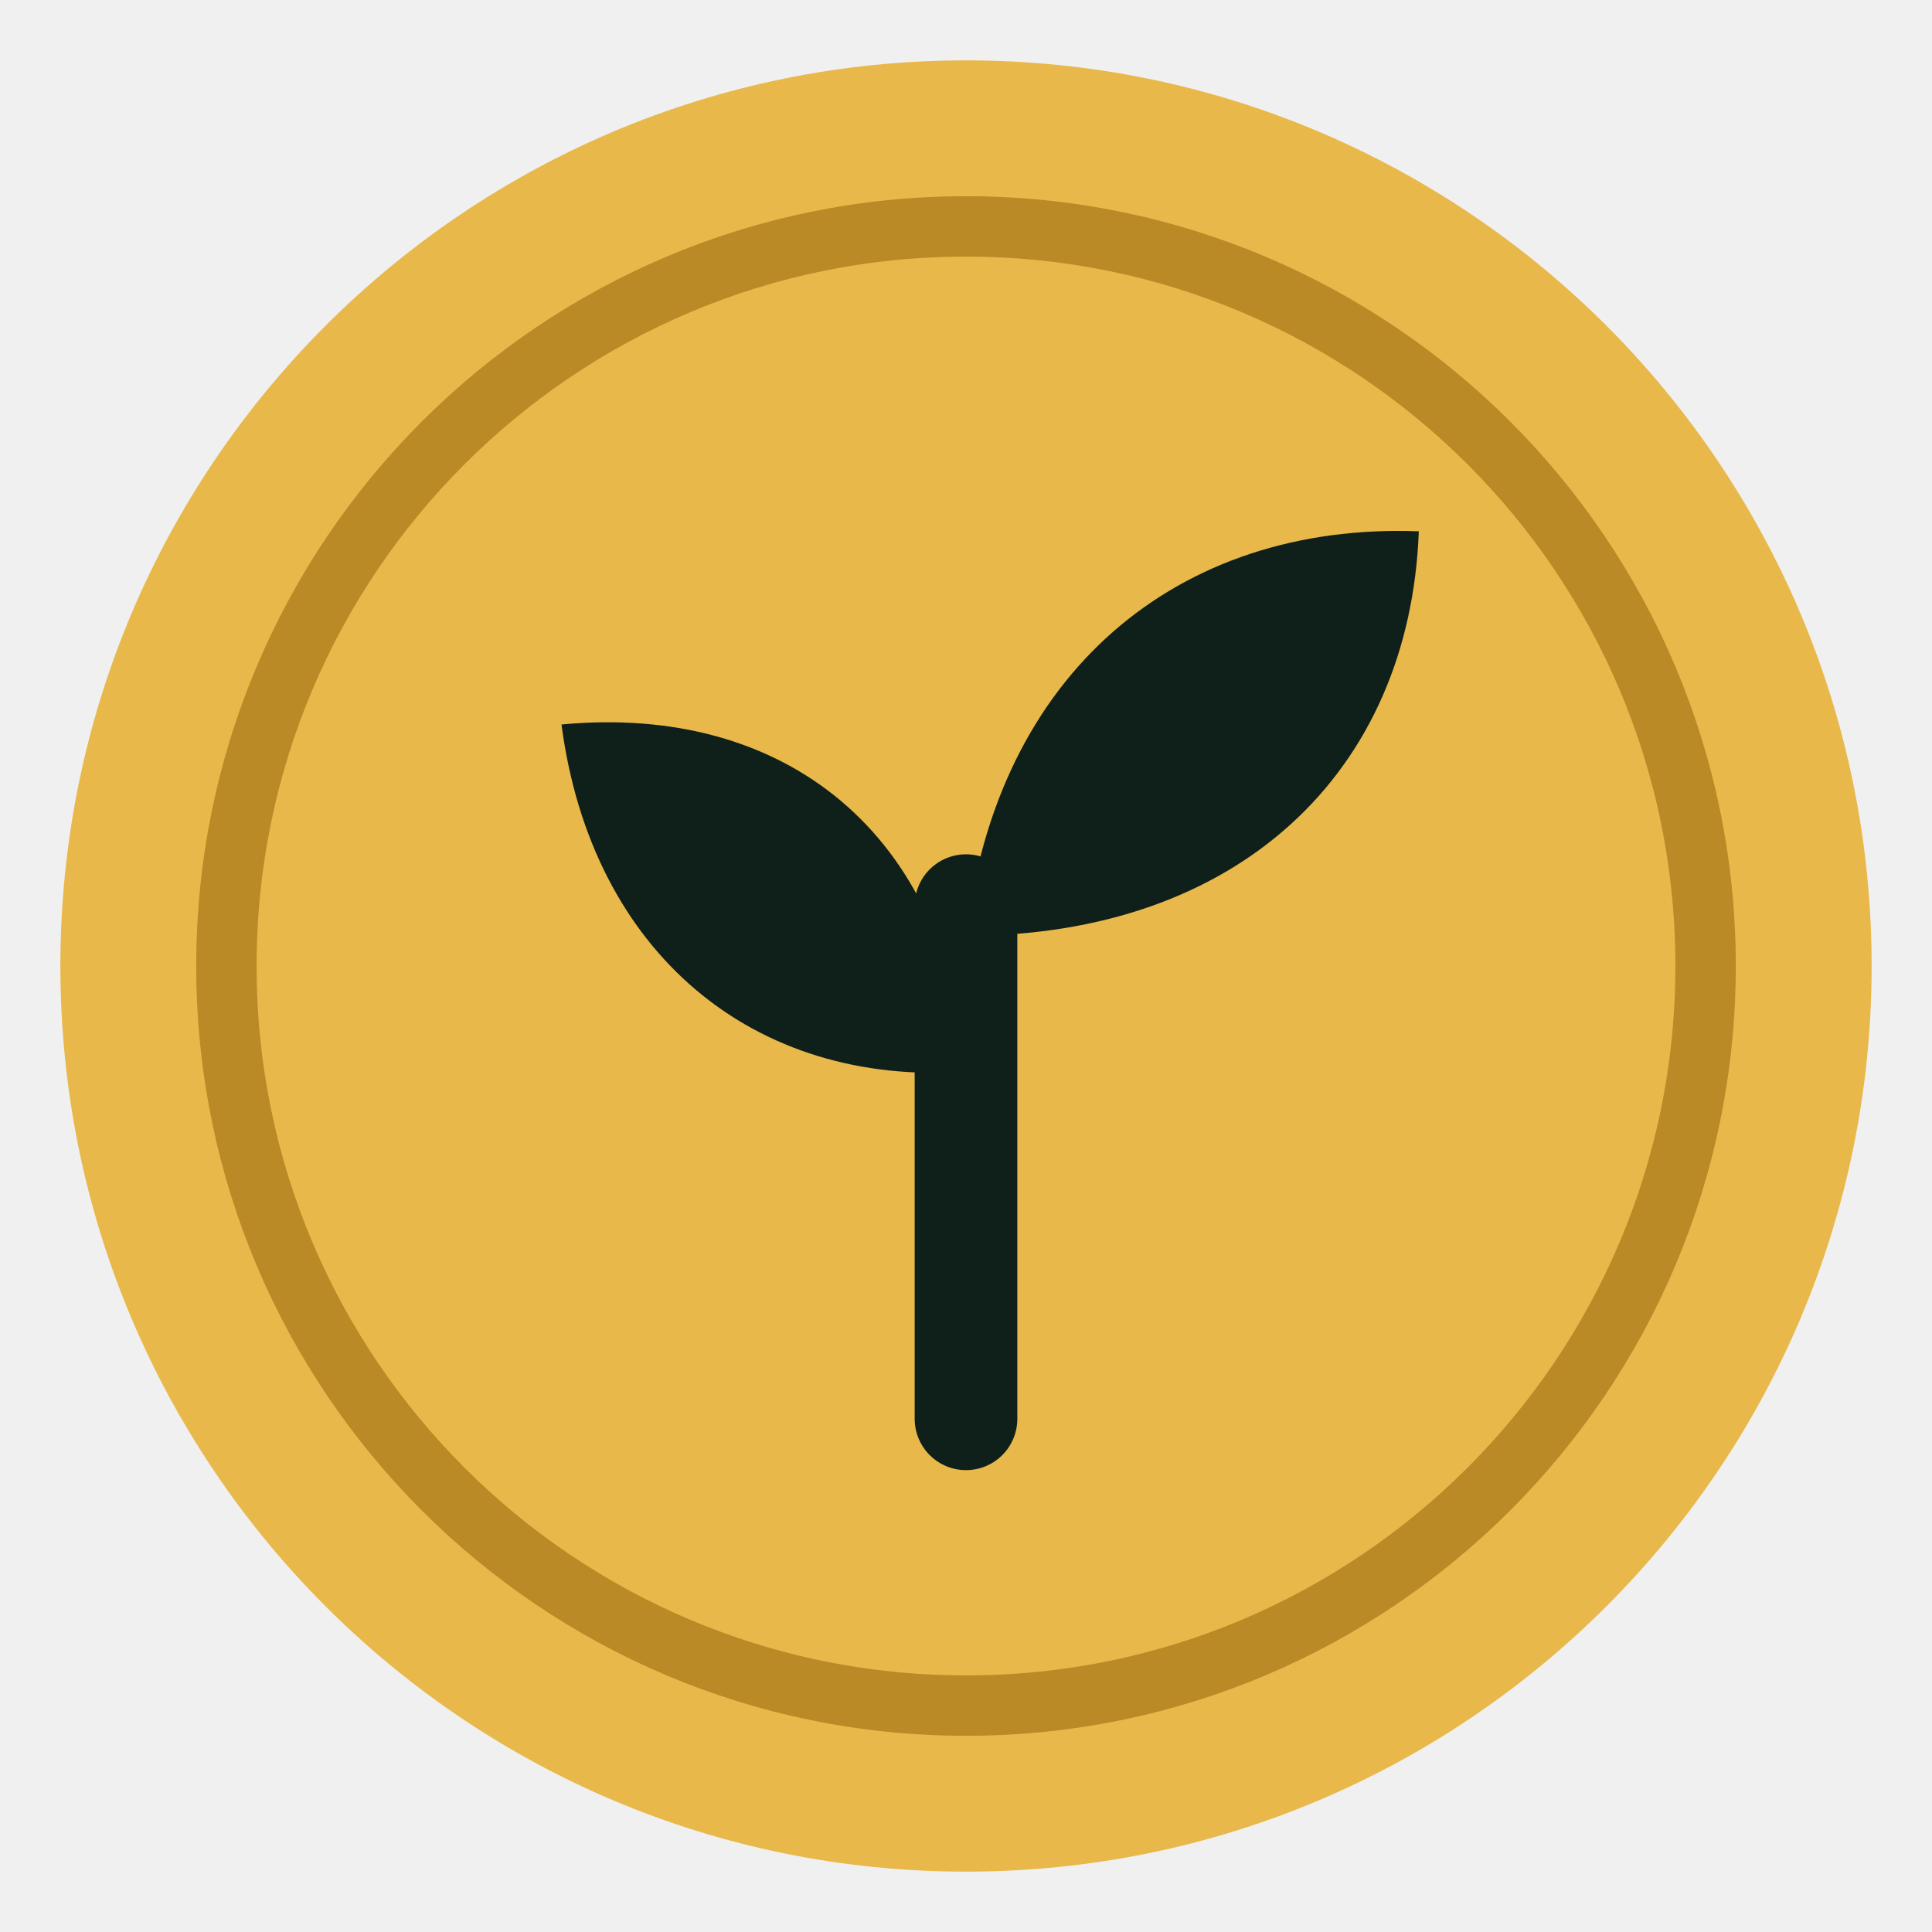
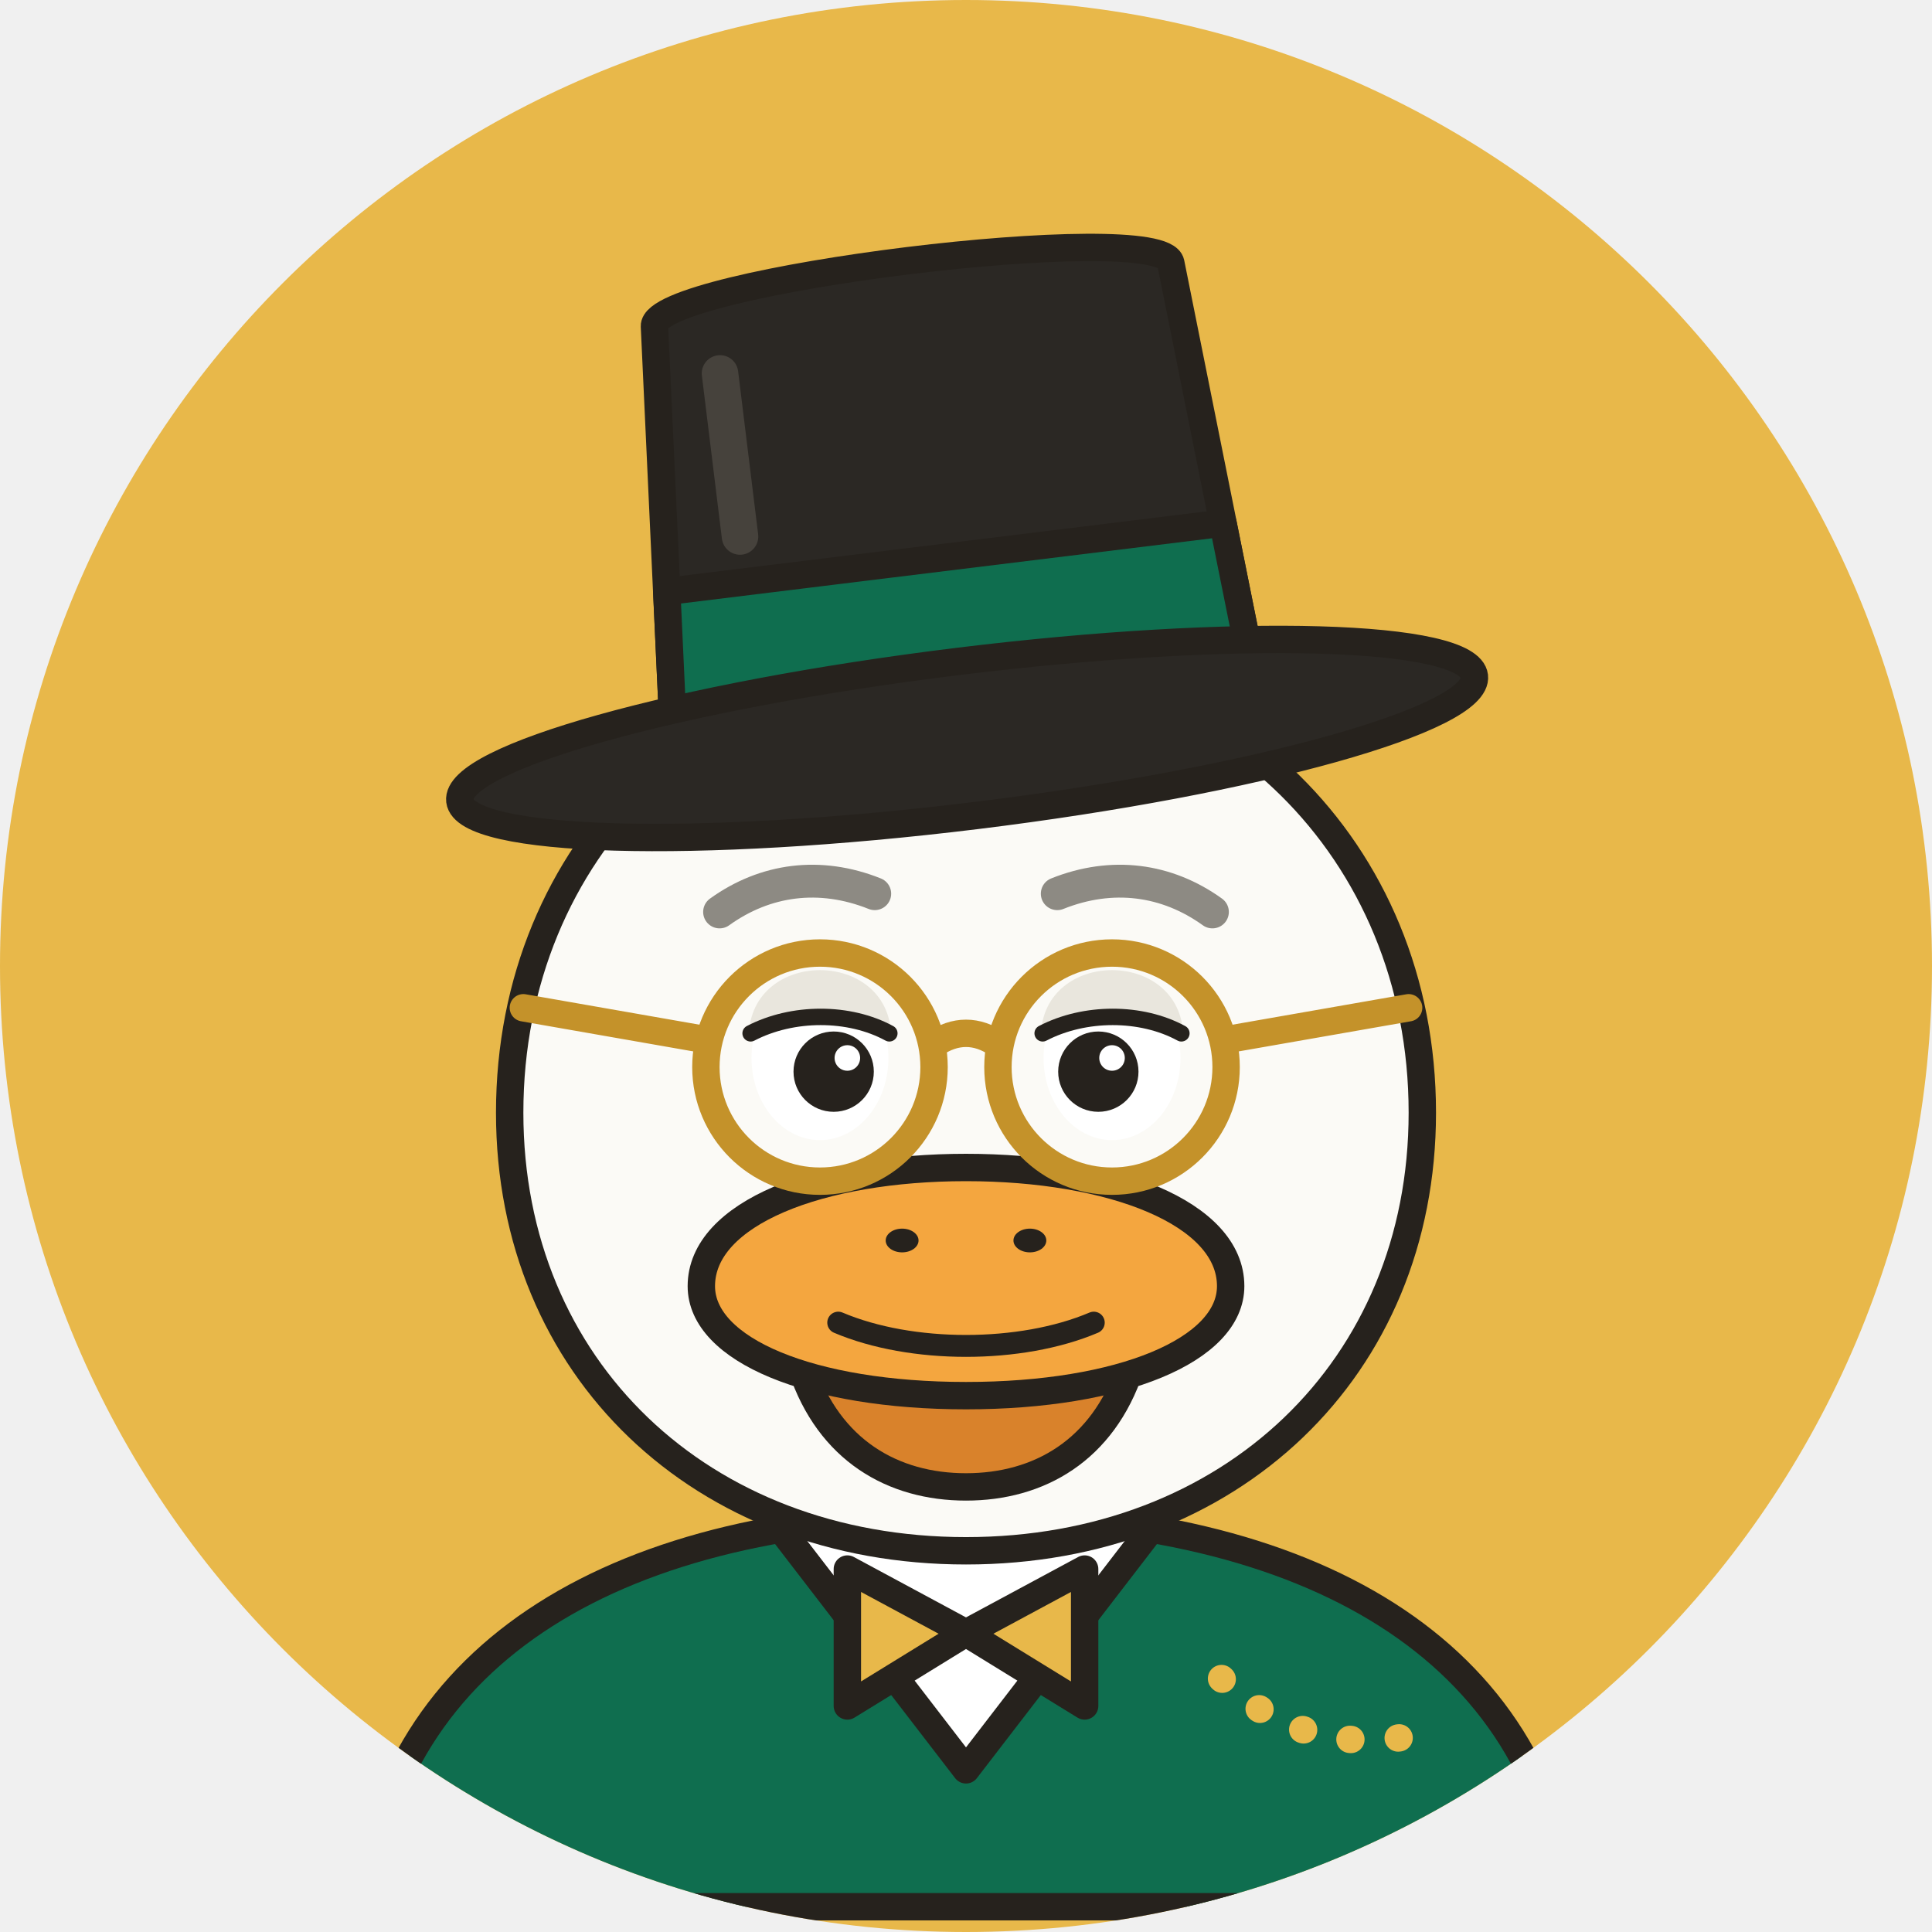
<svg xmlns="http://www.w3.org/2000/svg" viewBox="0 0 64 64">
-   <circle cx="32" cy="32" r="30" fill="#e8b84a" />
-   <circle cx="32" cy="32" r="24.5" fill="none" stroke="#b98a25" stroke-width="2" />
-   <path d="M32 47V30" stroke="#0f1f1a" stroke-width="3.4" stroke-linecap="round" />
-   <path d="M32 35.5C25 36 19.6 31.6 18.6 24C26 23.3 31.4 27.6 32 35.5Z" fill="#0f1f1a" />
-   <path d="M32 31C33 22.3 39 17.3 47 17.6C46.7 25.6 41 31 32 31Z" fill="#0f1f1a" />
+   <clipPath id="c">
+     <circle cx="32" cy="32" r="32" />
+   </clipPath>
+   <g clip-path="url(#c)">
+     <rect width="64" height="64" fill="#e8b84a" />
+     <svg x="6" y="7" width="52" height="57" viewBox="14 18 172 183">
+       <g stroke="#26221d" stroke-width="3" stroke-linejoin="round" stroke-linecap="round">
+         <path d="M34 201c3-28 28-43 66-43s63 15 66 43z" fill="#0f6e4f" />
+         <path d="M80 160l20 26 20-26c-6-1.6-13-2.4-20-2.4s-14 .8-20 2.4z" fill="#fff" />
+         <path d="M100 171l-13-7v15zM100 171l13-7v15z" fill="#e8b84a" />
+         <path d="M100 162c-29 0-50-20-50-48 0-29 22-50 50-50s50 21 50 50c0 28-21 48-50 48z" fill="#fbfaf6" />
+         <path d="M82 142c3 9 10 13 18 13s15-4 18-13z" fill="#d9822b" />
+         <path d="M71 133c0-8 13-13 29-13s29 5 29 13c0 7-12 12-29 12s-29-5-29-12z" fill="#f4a63f" />
+       </g>
+       <path d="M128 176c6 6 14 8 22 6" stroke="#e8b84a" stroke-width="3" fill="none" stroke-linecap="round" stroke-dasharray="0.1 5.2" />
+       <path d="M86 137c8 3.4 20 3.4 28 0" stroke="#26221d" stroke-width="2.4" fill="none" stroke-linecap="round" />
+       <ellipse cx="93" cy="128" rx="1.8" ry="1.3" fill="#26221d" />
+       <ellipse cx="107" cy="128" rx="1.8" ry="1.3" fill="#26221d" />
+       <ellipse cx="84" cy="108" rx="7.5" ry="9" fill="#fff" />
+       <ellipse cx="116" cy="108" rx="7.5" ry="9" fill="#fff" />
+       <circle cx="85.5" cy="109.5" r="4.4" fill="#26221d" />
+       <circle cx="114.5" cy="109.5" r="4.4" fill="#26221d" />
+       <circle cx="87" cy="108" r="1.4" fill="#fff" />
+       <circle cx="116" cy="108" r="1.4" fill="#fff" />
+       <path d="M76.2 105.5C76.5 96 91.5 96 91.8 105.5c-4.6-2.4-11-2.4-15.6 0zM108.2 105.5c.3-9.5 15.3-9.5 15.6 0-4.6-2.4-11-2.4-15.6 0z" fill="#e9e6dd" />
+       <path d="M76.4 105.3c4.6-2.4 10.8-2.4 15.2 0M108.4 105.3c4.6-2.4 10.8-2.4 15.2 0" stroke="#26221d" stroke-width="1.8" fill="none" stroke-linecap="round" />
+       <path d="M73 92c5-3.6 11-4.4 17-2M127 92c-5-3.6-11-4.4-17-2" stroke="#8d8a83" stroke-width="3.6" fill="none" stroke-linecap="round" />
+       <g fill="none" stroke="#c4922a" stroke-width="3" stroke-linecap="round">
+         <circle cx="84" cy="109" r="12.5" />
+         <circle cx="116" cy="109" r="12.5" />
+         <path d="M96.5 106.5c2.3-1.6 4.7-1.6 7 0M71.5 106l-20-3.5M128.5 106l20-3.5" />
+       </g>
+       <g transform="rotate(-7 100 72)" stroke="#26221d" stroke-width="3" stroke-linejoin="round">
+         <path d="M68 70l3.5-46c.4-5 56.6-5 57 0l3.5 46z" fill="#2b2824" />
+         <path d="M69.3 53h61.4l1.3 17h-64z" fill="#0f6e4f" />
+         <ellipse cx="100" cy="73" rx="56" ry="8.5" fill="#2b2824" />
+         <path d="M78 30v18" stroke="#46423c" stroke-width="4" stroke-linecap="round" />
+       </g>
+     </svg>
+   </g>
</svg>
